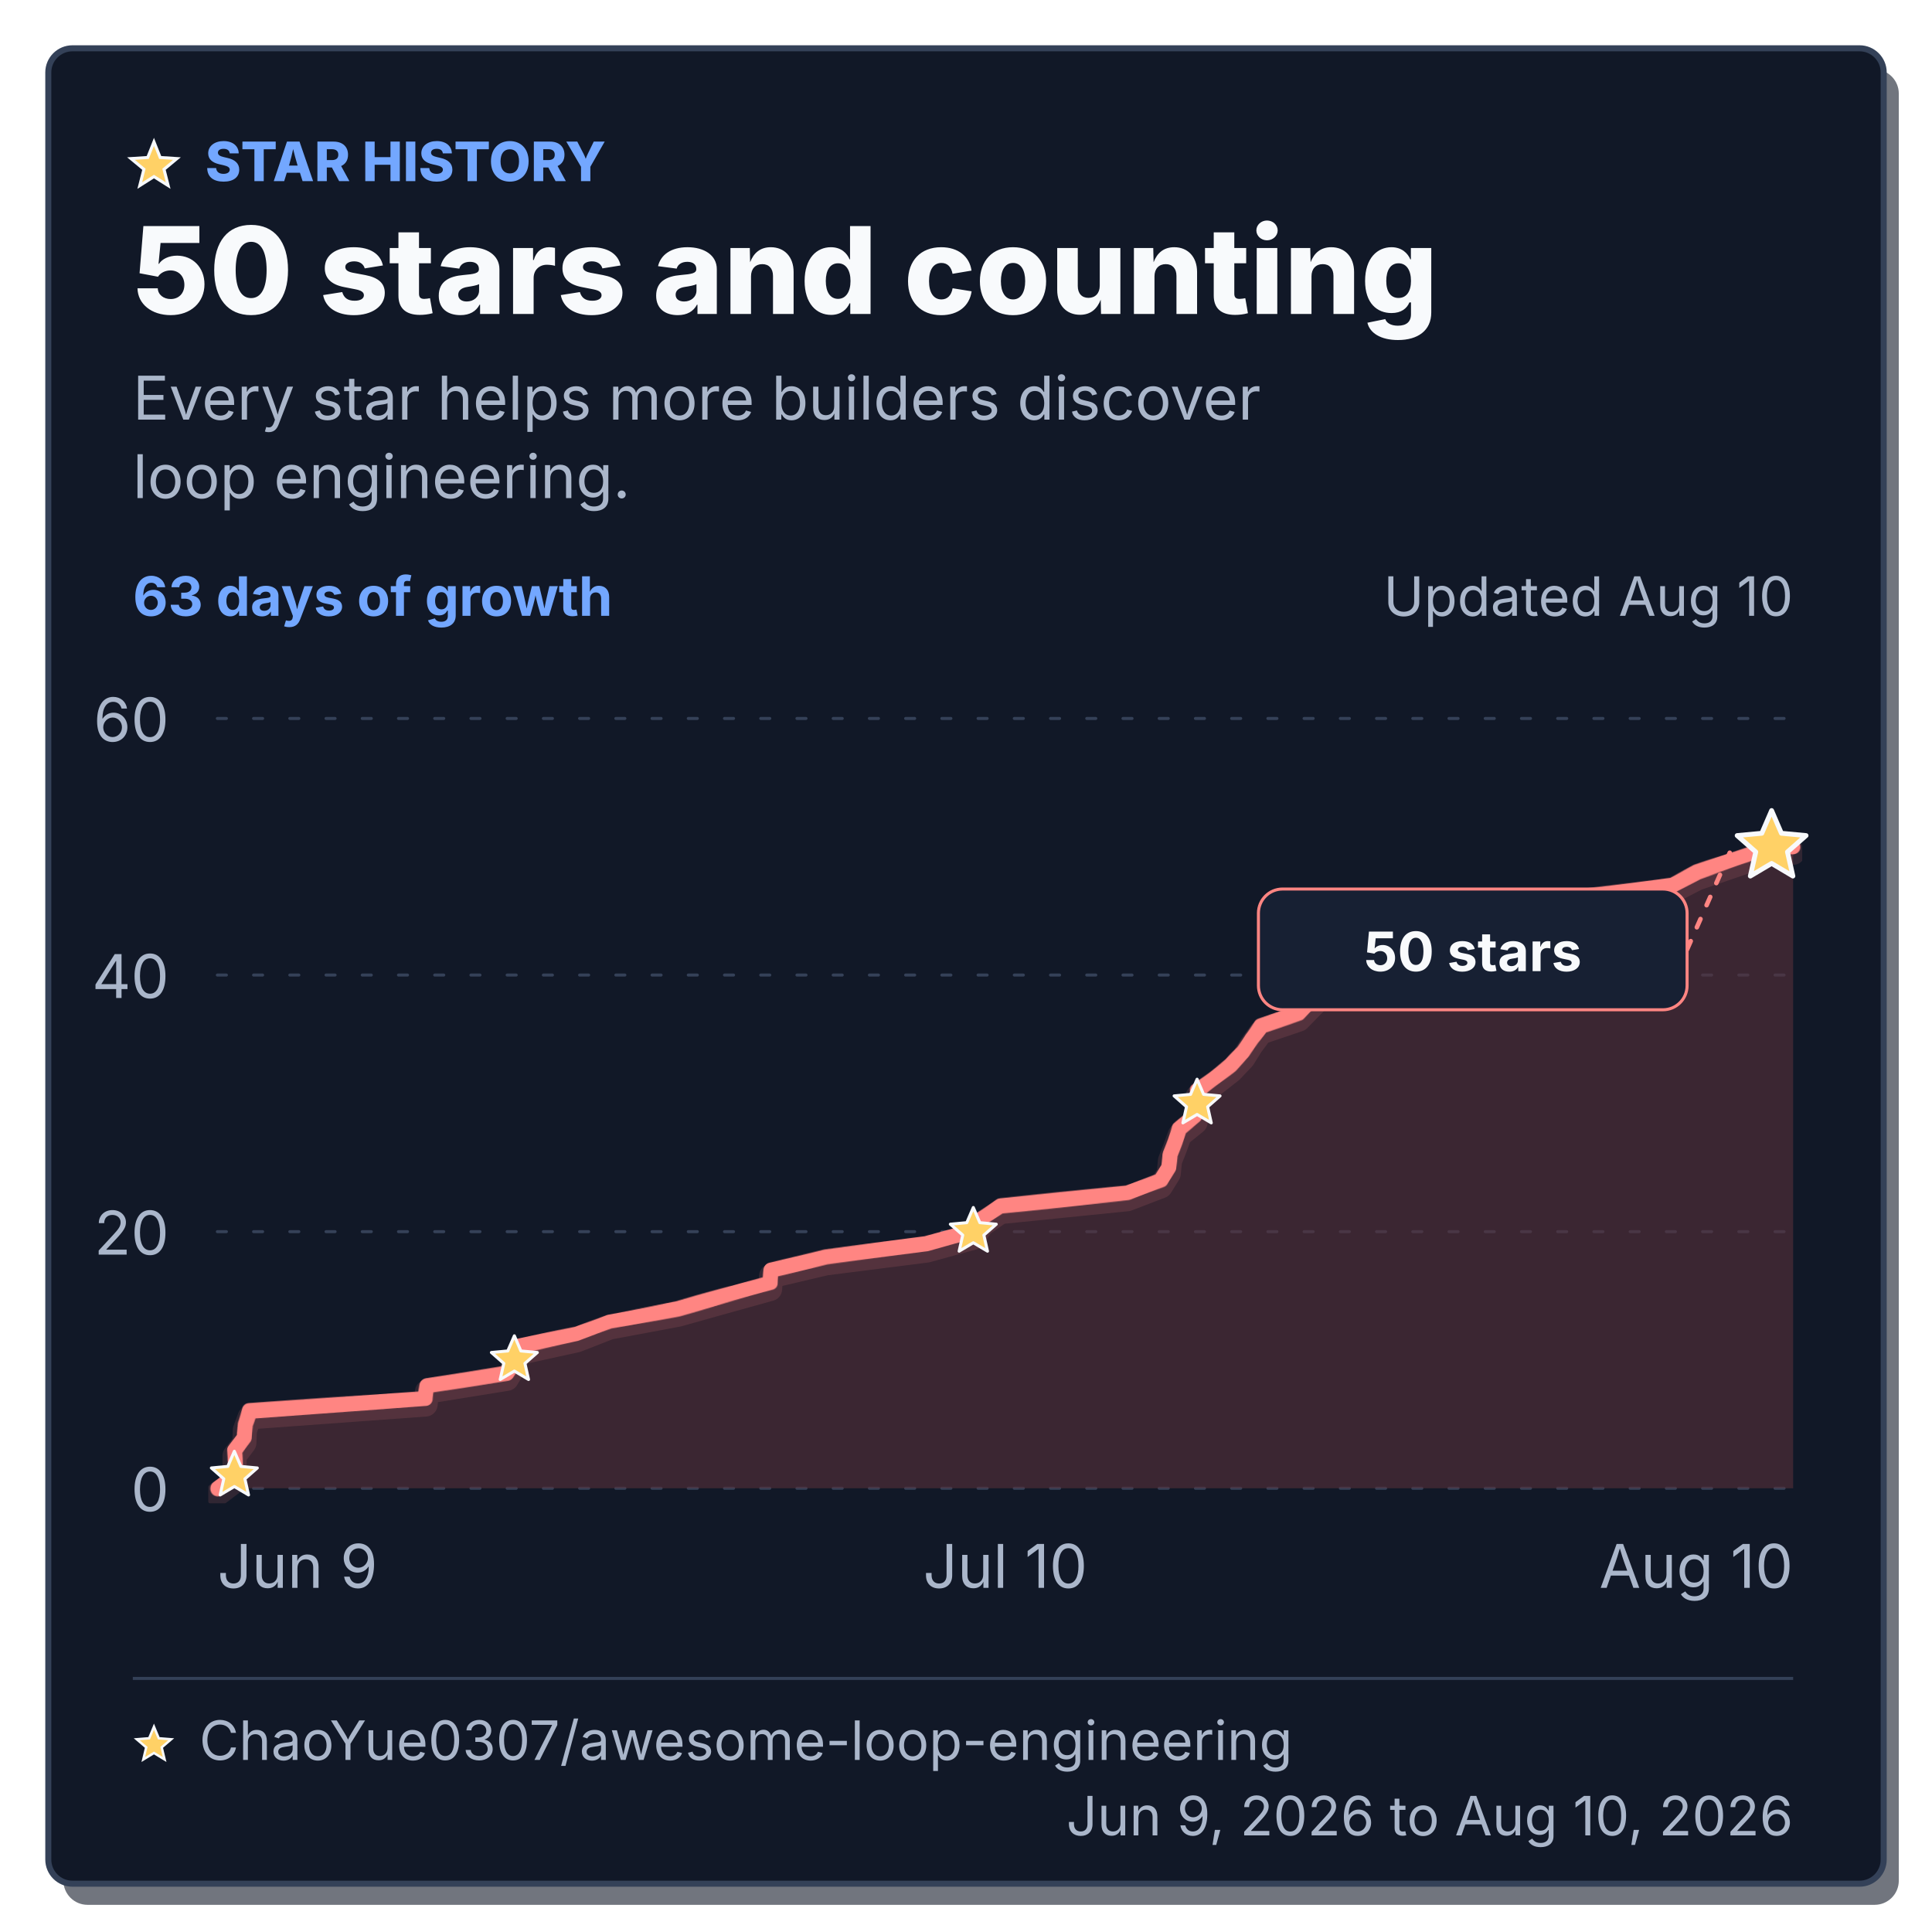
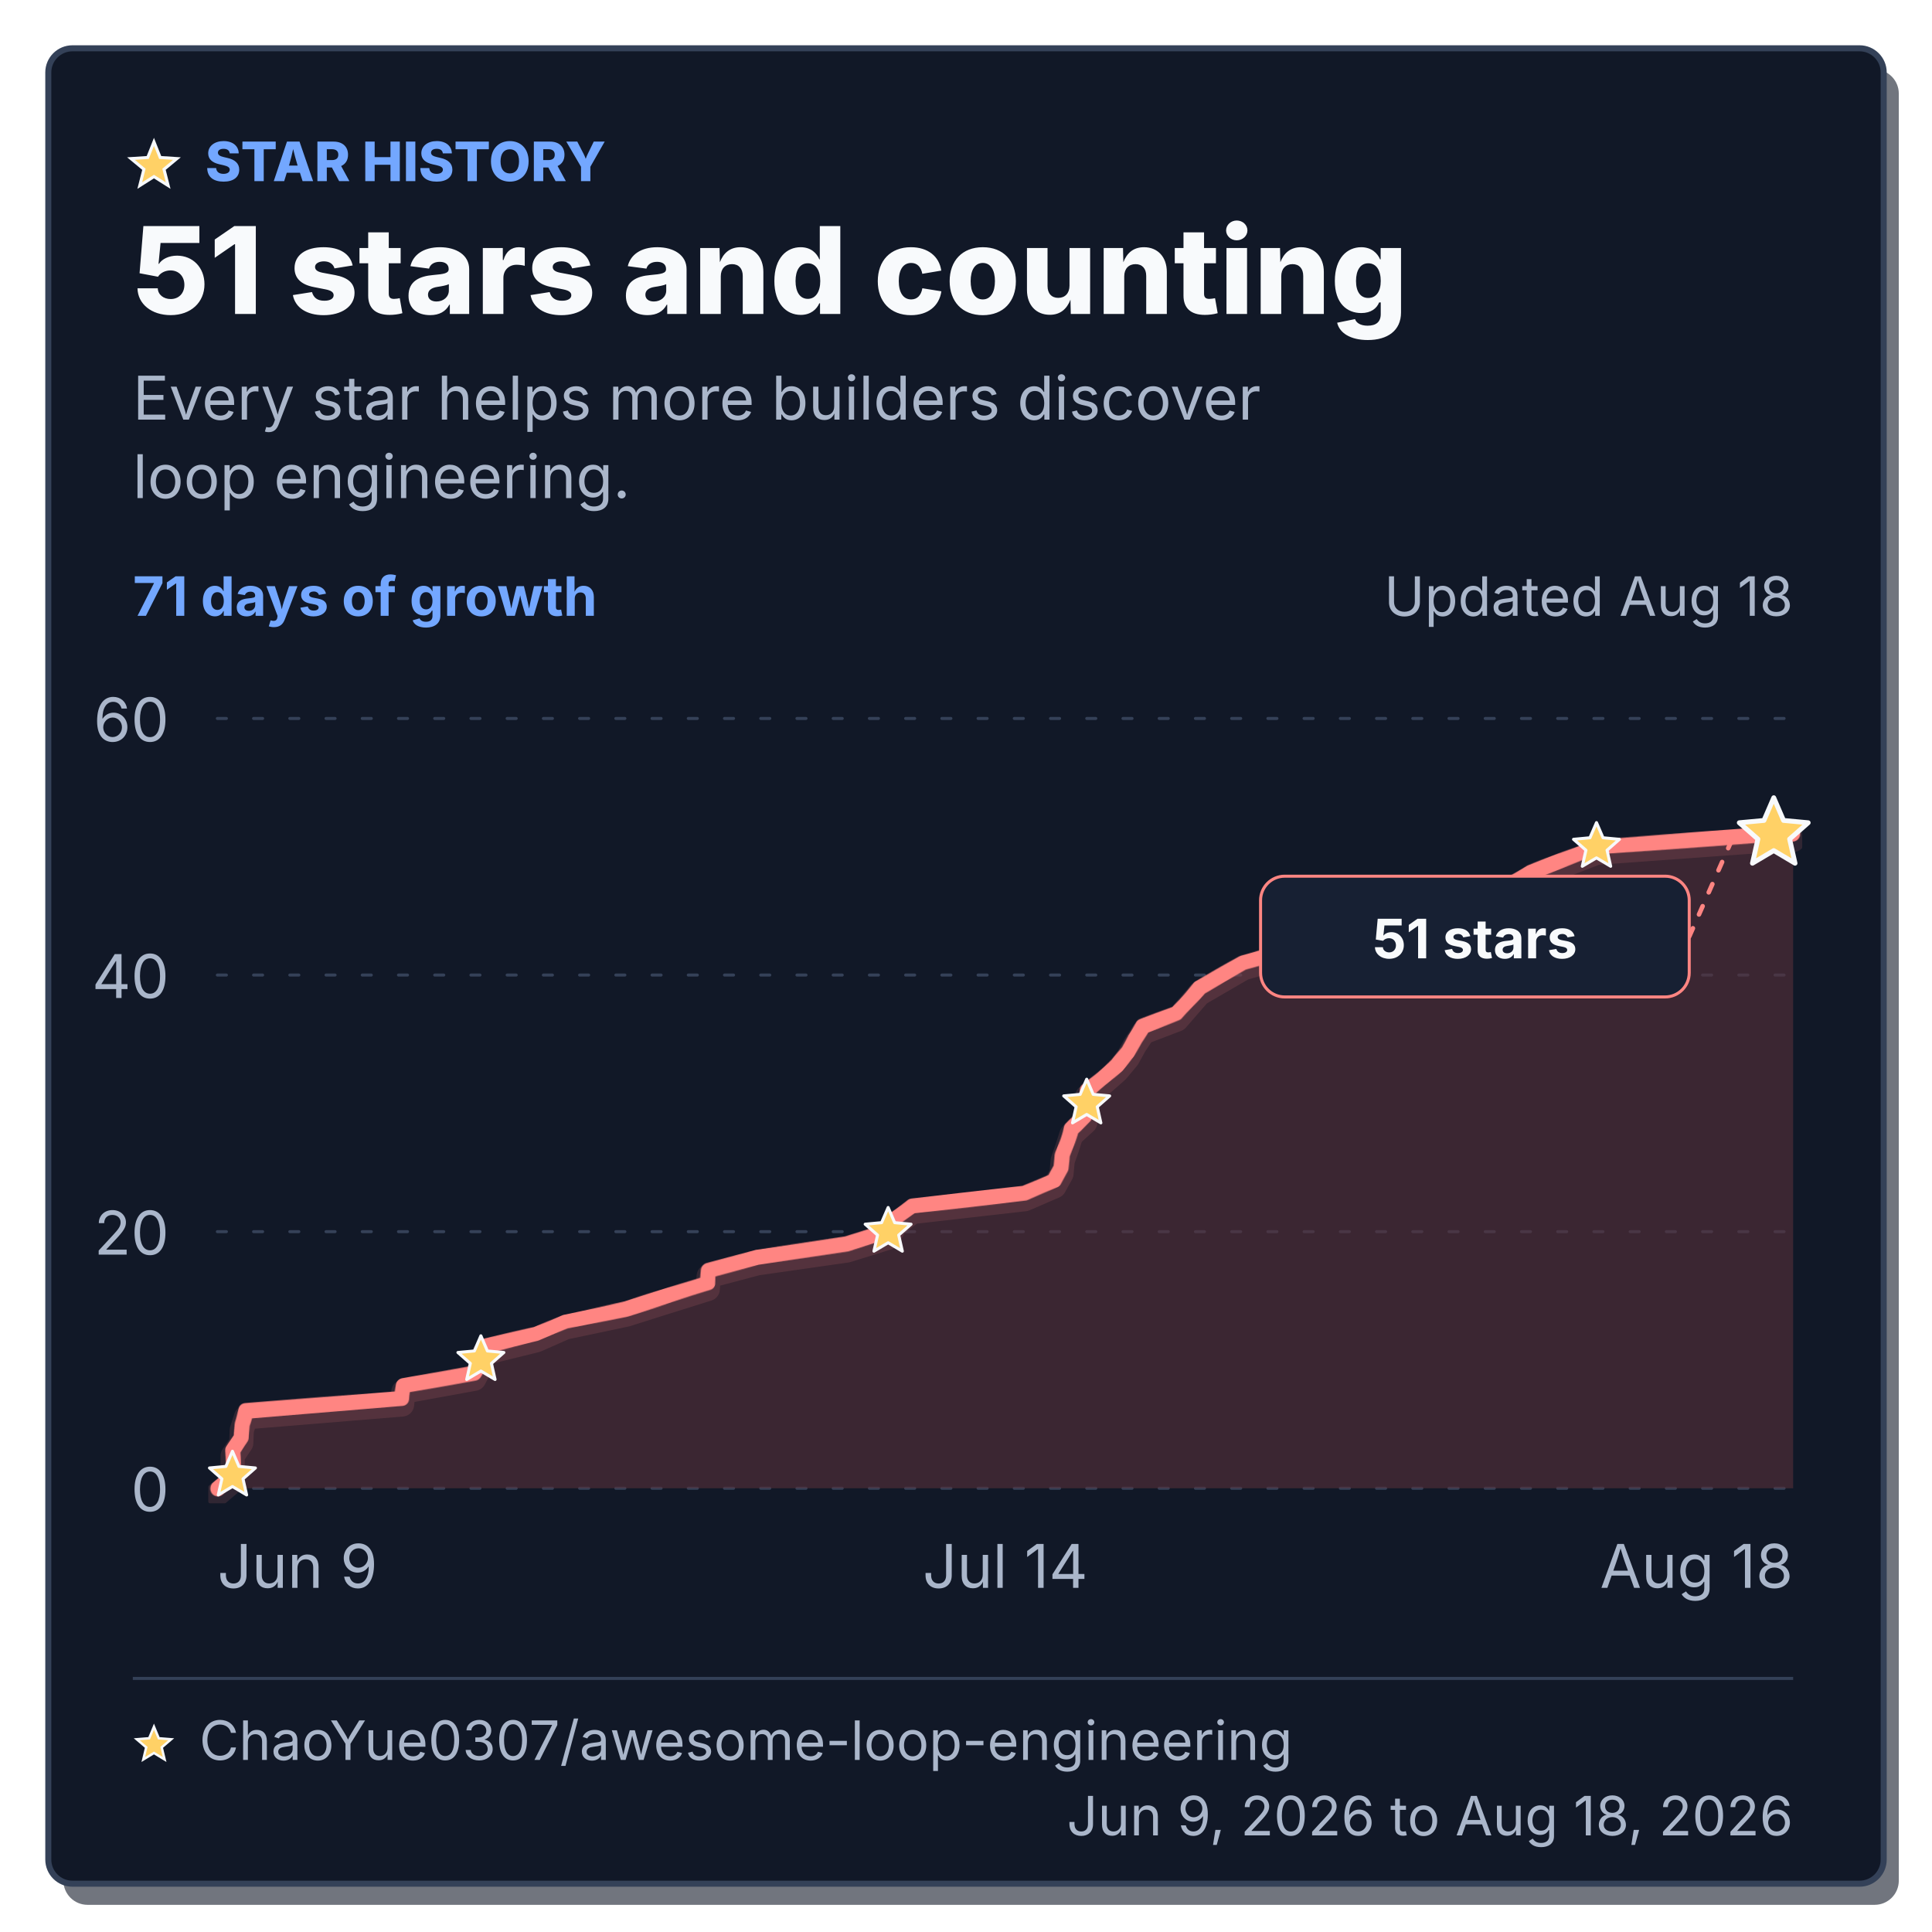
<svg xmlns="http://www.w3.org/2000/svg" width="640" height="640" viewBox="0 0 640 640" role="img" aria-labelledby="title desc">
  <style>
    text { font-family: ui-rounded, 'SF Pro Rounded', 'Nunito Sans', -apple-system, BlinkMacSystemFont, 'Segoe UI', sans-serif; letter-spacing: 0; }
  </style>
  <defs>
    <filter id="rough-line" x="-3%" y="-6%" width="106%" height="112%">
      <feTurbulence type="fractalNoise" baseFrequency="0.008 0.12" numOctaves="1" seed="17" result="noise" />
      <feDisplacementMap in="SourceGraphic" in2="noise" scale="1.2" xChannelSelector="R" yChannelSelector="G" />
    </filter>
    <clipPath id="plot-clip">
      <rect x="69" y="233" width="528" height="265" />
    </clipPath>
  </defs>
  <rect x="21" y="23" width="608" height="608" rx="8" fill="#0B1220" opacity="0.58" />
  <rect x="16" y="16" width="608" height="608" rx="8" fill="#111827" stroke="#344158" stroke-width="2" />
  <path d="M 51 47 L 53.06 52.17 L 58.61 52.53 L 54.33 56.08 L 55.7 61.47 L 51 58.5 L 46.3 61.47 L 47.67 56.08 L 43.39 52.53 L 48.94 52.17 Z" fill="#FFD166" stroke="#F8FAFC" stroke-width="1" />
  <text x="68" y="60" fill="#73A7FF" font-size="18" font-weight="800">STAR HISTORY</text>
-   <text x="44" y="104" fill="#F8FAFC" font-size="40" font-weight="760">50 stars and counting</text>
+   <text x="44" y="104" fill="#F8FAFC" font-size="40" font-weight="760">51 stars and counting</text>
  <text x="44" y="139" fill="#AAB6CA" font-size="20">Every star helps more builders discover</text>
  <text x="44" y="165" fill="#AAB6CA" font-size="20">loop engineering.</text>
-   <text x="44" y="204" fill="#73A7FF" font-size="18" font-weight="700">63 days of growth</text>
-   <text x="594" y="204" fill="#AAB6CA" font-size="18" text-anchor="end">Updated Aug 10</text>
+   <text x="44" y="204" fill="#73A7FF" font-size="18" font-weight="700">71 days of growth</text>
+   <text x="594" y="204" fill="#AAB6CA" font-size="18" text-anchor="end">Updated Aug 18</text>
  <line x1="72" y1="493" x2="594" y2="493" stroke="#354158" stroke-width="1" stroke-dasharray="3 9" stroke-linecap="round" />
  <text x="56" y="500.6" fill="#AAB6CA" font-size="20" text-anchor="end">0</text>
  <line x1="72" y1="408" x2="594" y2="408" stroke="#354158" stroke-width="1" stroke-dasharray="3 9" stroke-linecap="round" />
  <text x="56" y="415.6" fill="#AAB6CA" font-size="20" text-anchor="end">20</text>
  <line x1="72" y1="323" x2="594" y2="323" stroke="#354158" stroke-width="1" stroke-dasharray="3 9" stroke-linecap="round" />
  <text x="56" y="330.6" fill="#AAB6CA" font-size="20" text-anchor="end">40</text>
  <line x1="72" y1="238" x2="594" y2="238" stroke="#354158" stroke-width="1" stroke-dasharray="3 9" stroke-linecap="round" />
  <text x="56" y="245.6" fill="#AAB6CA" font-size="20" text-anchor="end">60</text>
  <text x="72" y="526" fill="#AAB6CA" font-size="20" text-anchor="start">Jun 9</text>
-   <text x="333" y="526" fill="#AAB6CA" font-size="20" text-anchor="middle">Jul 10</text>
-   <text x="594" y="526" fill="#AAB6CA" font-size="20" text-anchor="end">Aug 10</text>
+   <text x="333" y="526" fill="#AAB6CA" font-size="20" text-anchor="middle">Jul 14</text>
+   <text x="594" y="526" fill="#AAB6CA" font-size="20" text-anchor="end">Aug 18</text>
  <g clip-path="url(#plot-clip)">
-     <path d="M 72 493 L 77.63 488.75 L 77.7 484.5 L 77.71 480.25 L 80.93 476 L 81.12 471.75 L 82.67 467.5 L 140.97 463.25 L 141.46 459 L 167.88 454.75 L 170.39 450.5 L 171.62 446.25 L 191.03 442 L 201.91 437.75 L 224.64 433.5 L 239.79 429.25 L 255.09 425 L 255.41 420.75 L 273.52 416.5 L 307.02 412.25 L 322.42 408 L 325.21 403.75 L 331.38 399.5 L 373.42 395.25 L 384.51 391 L 387.15 386.75 L 387.58 382.5 L 389.27 378.25 L 390.79 374 L 396.04 369.75 L 396.55 365.5 L 396.7 361.25 L 402.43 357 L 407.86 352.75 L 411.87 348.5 L 414.51 344.25 L 417.67 340 L 430.22 335.75 L 438.53 327.25 L 455.04 318.75 L 471.82 314.5 L 496.45 310.25 L 521.4 297.5 L 553.89 293.25 L 562.12 289 L 586.87 280.5 L 594 280.5 V 493 H 72 Z" fill="#572F38" opacity="0.6" />
-     <path d="M 72 493 L 77.63 488.75 L 77.7 484.5 L 77.71 480.25 L 80.93 476 L 81.12 471.75 L 82.67 467.5 L 140.97 463.25 L 141.46 459 L 167.88 454.75 L 170.39 450.5 L 171.62 446.25 L 191.03 442 L 201.91 437.75 L 224.64 433.5 L 239.79 429.25 L 255.09 425 L 255.41 420.75 L 273.52 416.5 L 307.02 412.25 L 322.42 408 L 325.21 403.75 L 331.38 399.5 L 373.42 395.25 L 384.51 391 L 387.15 386.75 L 387.58 382.5 L 389.27 378.25 L 390.79 374 L 396.04 369.75 L 396.55 365.5 L 396.7 361.25 L 402.43 357 L 407.86 352.75 L 411.87 348.5 L 414.51 344.25 L 417.67 340 L 430.22 335.75 L 438.53 327.25 L 455.04 318.75 L 471.82 314.5 L 496.45 310.25 L 521.4 297.5 L 553.89 293.25 L 562.12 289 L 586.87 280.5 L 594 280.5" fill="none" stroke="#FF8582" stroke-width="8" stroke-linejoin="round" stroke-linecap="round" opacity="0.13" transform="translate(0 2)" />
-     <path d="M 72 493 L 77.63 488.75 L 77.7 484.5 L 77.71 480.25 L 80.93 476 L 81.12 471.75 L 82.67 467.5 L 140.97 463.25 L 141.46 459 L 167.88 454.75 L 170.39 450.5 L 171.62 446.25 L 191.03 442 L 201.91 437.75 L 224.64 433.5 L 239.79 429.25 L 255.09 425 L 255.41 420.75 L 273.52 416.5 L 307.02 412.25 L 322.42 408 L 325.21 403.75 L 331.38 399.5 L 373.42 395.25 L 384.51 391 L 387.15 386.75 L 387.58 382.5 L 389.27 378.25 L 390.79 374 L 396.04 369.75 L 396.55 365.5 L 396.7 361.25 L 402.43 357 L 407.86 352.75 L 411.87 348.5 L 414.51 344.25 L 417.67 340 L 430.22 335.75 L 438.53 327.25 L 455.04 318.75 L 471.82 314.5 L 496.45 310.25 L 521.4 297.5 L 553.89 293.25 L 562.12 289 L 586.87 280.5 L 594 280.5" fill="none" stroke="#FF8582" stroke-width="5" stroke-linejoin="round" stroke-linecap="round" filter="url(#rough-line)" />
+     <path d="M 72 493 L 77 488.75 L 77.06 484.5 L 77.07 480.25 L 79.92 476 L 80.09 471.75 L 81.47 467.5 L 133.2 463.25 L 133.63 459 L 157.08 454.75 L 159.3 450.5 L 160.39 446.25 L 177.62 442 L 187.27 437.75 L 207.44 433.5 L 220.89 429.25 L 234.46 425 L 234.75 420.75 L 250.81 416.5 L 280.54 412.25 L 294.21 408 L 296.68 403.75 L 302.15 399.5 L 339.46 395.25 L 349.3 391 L 351.64 386.75 L 352.02 382.5 L 353.52 378.25 L 354.87 374 L 359.53 369.75 L 359.98 365.5 L 360.12 361.25 L 365.2 357 L 370.02 352.75 L 373.58 348.5 L 375.92 344.25 L 378.72 340 L 389.85 335.75 L 397.23 327.25 L 411.88 318.75 L 426.77 314.5 L 448.62 310.25 L 470.76 297.5 L 499.59 293.25 L 506.9 289 L 528.86 280.5 L 587.58 276.25 L 594 276.25 V 493 H 72 Z" fill="#572F38" opacity="0.6" />
+     <path d="M 72 493 L 77 488.75 L 77.06 484.5 L 77.07 480.25 L 79.92 476 L 80.09 471.75 L 81.47 467.5 L 133.2 463.25 L 133.63 459 L 157.08 454.75 L 159.3 450.5 L 160.39 446.25 L 177.62 442 L 187.27 437.75 L 207.44 433.5 L 220.89 429.25 L 234.46 425 L 234.75 420.75 L 250.81 416.5 L 280.54 412.25 L 294.21 408 L 296.68 403.75 L 302.15 399.5 L 339.46 395.25 L 349.3 391 L 351.64 386.75 L 352.02 382.5 L 353.52 378.25 L 354.87 374 L 359.53 369.75 L 359.98 365.5 L 360.12 361.25 L 365.2 357 L 370.02 352.75 L 373.58 348.5 L 375.92 344.25 L 378.72 340 L 389.85 335.75 L 397.23 327.25 L 411.88 318.75 L 426.77 314.5 L 448.62 310.25 L 470.76 297.5 L 499.59 293.25 L 506.9 289 L 528.86 280.5 L 587.58 276.25 L 594 276.25" fill="none" stroke="#FF8582" stroke-width="8" stroke-linejoin="round" stroke-linecap="round" opacity="0.13" transform="translate(0 2)" />
+     <path d="M 72 493 L 77 488.75 L 77.06 484.5 L 77.07 480.25 L 79.92 476 L 80.09 471.75 L 81.47 467.5 L 133.2 463.25 L 133.63 459 L 157.08 454.75 L 159.3 450.5 L 160.39 446.25 L 177.62 442 L 187.27 437.75 L 207.44 433.5 L 220.89 429.25 L 234.46 425 L 234.75 420.75 L 250.81 416.5 L 280.54 412.25 L 294.21 408 L 296.68 403.75 L 302.15 399.5 L 339.46 395.25 L 349.3 391 L 351.64 386.75 L 352.02 382.5 L 353.52 378.25 L 354.87 374 L 359.53 369.75 L 359.98 365.5 L 360.12 361.25 L 365.2 357 L 370.02 352.75 L 373.58 348.5 L 375.92 344.25 L 378.72 340 L 389.85 335.75 L 397.23 327.25 L 411.88 318.75 L 426.77 314.5 L 448.62 310.25 L 470.76 297.5 L 499.59 293.25 L 506.9 289 L 528.86 280.5 L 587.58 276.25 L 594 276.25" fill="none" stroke="#FF8582" stroke-width="5" stroke-linejoin="round" stroke-linecap="round" filter="url(#rough-line)" />
  </g>
-   <path d="M 77.63 480.75 L 79.8 485.77 L 85.24 486.28 L 81.13 489.89 L 82.33 495.22 L 77.63 492.43 L 72.93 495.22 L 74.13 489.89 L 70.02 486.28 L 75.47 485.77 Z" fill="#FFD166" stroke="#F8FAFC" stroke-width="1" stroke-linejoin="round" />
-   <path d="M 170.39 442.5 L 172.55 447.52 L 178 448.03 L 173.89 451.64 L 175.09 456.97 L 170.39 454.18 L 165.69 456.97 L 166.89 451.64 L 162.78 448.03 L 168.22 447.52 Z" fill="#FFD166" stroke="#F8FAFC" stroke-width="1" stroke-linejoin="round" />
-   <path d="M 322.42 400 L 324.59 405.02 L 330.03 405.53 L 325.92 409.14 L 327.12 414.47 L 322.42 411.68 L 317.72 414.47 L 318.92 409.14 L 314.81 405.53 L 320.26 405.02 Z" fill="#FFD166" stroke="#F8FAFC" stroke-width="1" stroke-linejoin="round" />
-   <path d="M 396.55 357.5 L 398.71 362.52 L 404.16 363.03 L 400.05 366.64 L 401.25 371.97 L 396.55 369.18 L 391.85 371.97 L 393.05 366.64 L 388.94 363.03 L 394.39 362.52 Z" fill="#FFD166" stroke="#F8FAFC" stroke-width="1" stroke-linejoin="round" />
-   <path d="M 586.87 268.5 L 590.11 276.03 L 598.28 276.79 L 592.12 282.21 L 593.92 290.21 L 586.87 286.02 L 579.82 290.21 L 581.62 282.21 L 575.46 276.79 L 583.62 276.03 Z" fill="#FFD166" stroke="#F8FAFC" stroke-width="1.6" stroke-linejoin="round" />
-   <path d="M 558.87 314.5 L 573.87 280.5" fill="none" stroke="#FF8582" stroke-width="1.5" stroke-dasharray="3 5" stroke-linecap="round" />
-   <rect x="416.87" y="294.5" width="142" height="40" rx="8" fill="#172033" stroke="#FF8582" />
-   <text x="487.87" y="321.7" fill="#F8FAFC" font-size="18" font-weight="700" text-anchor="middle">50 stars</text>
+   <path d="M 77 480.75 L 79.16 485.77 L 84.61 486.28 L 80.5 489.89 L 81.7 495.22 L 77 492.43 L 72.3 495.22 L 73.5 489.89 L 69.39 486.28 L 74.83 485.77 Z" fill="#FFD166" stroke="#F8FAFC" stroke-width="1" stroke-linejoin="round" />
+   <path d="M 159.3 442.5 L 161.46 447.52 L 166.91 448.03 L 162.8 451.64 L 164 456.97 L 159.3 454.18 L 154.6 456.97 L 155.8 451.64 L 151.69 448.03 L 157.14 447.52 Z" fill="#FFD166" stroke="#F8FAFC" stroke-width="1" stroke-linejoin="round" />
+   <path d="M 294.21 400 L 296.37 405.02 L 301.81 405.53 L 297.71 409.14 L 298.91 414.47 L 294.21 411.68 L 289.5 414.47 L 290.71 409.14 L 286.6 405.53 L 292.04 405.02 Z" fill="#FFD166" stroke="#F8FAFC" stroke-width="1" stroke-linejoin="round" />
+   <path d="M 359.98 357.5 L 362.14 362.52 L 367.59 363.03 L 363.48 366.64 L 364.68 371.97 L 359.98 369.18 L 355.28 371.97 L 356.48 366.64 L 352.37 363.03 L 357.82 362.52 Z" fill="#FFD166" stroke="#F8FAFC" stroke-width="1" stroke-linejoin="round" />
+   <path d="M 528.86 272.5 L 531.02 277.52 L 536.46 278.03 L 532.36 281.64 L 533.56 286.97 L 528.86 284.18 L 524.15 286.97 L 525.36 281.64 L 521.25 278.03 L 526.69 277.52 Z" fill="#FFD166" stroke="#F8FAFC" stroke-width="1" stroke-linejoin="round" />
+   <path d="M 587.58 264.25 L 590.82 271.78 L 598.99 272.54 L 592.83 277.96 L 594.63 285.96 L 587.58 281.77 L 580.52 285.96 L 582.33 277.96 L 576.16 272.54 L 584.33 271.78 Z" fill="#FFD166" stroke="#F8FAFC" stroke-width="1.6" stroke-linejoin="round" />
+   <path d="M 559.58 310.25 L 574.58 276.25" fill="none" stroke="#FF8582" stroke-width="1.5" stroke-dasharray="3 5" stroke-linecap="round" />
+   <rect x="417.58" y="290.25" width="142" height="40" rx="8" fill="#172033" stroke="#FF8582" />
+   <text x="488.58" y="317.45" fill="#F8FAFC" font-size="18" font-weight="700" text-anchor="middle">51 stars</text>
  <line x1="44" y1="556" x2="594" y2="556" stroke="#344158" />
  <path d="M 51 572 L 52.59 575.82 L 56.71 576.15 L 53.57 578.83 L 54.53 582.85 L 51 580.7 L 47.47 582.85 L 48.43 578.83 L 45.29 576.15 L 49.41 575.82 Z" fill="#FFD166" stroke="#F8FAFC" stroke-width="0.8" />
  <text x="66" y="583" fill="#AAB6CA" font-size="18">ChaoYue0307/awesome-loop-engineering</text>
-   <text x="594" y="608" fill="#AAB6CA" font-size="18" text-anchor="end">Jun 9, 2026 to Aug 10, 2026</text>
+   <text x="594" y="608" fill="#AAB6CA" font-size="18" text-anchor="end">Jun 9, 2026 to Aug 18, 2026</text>
</svg>
